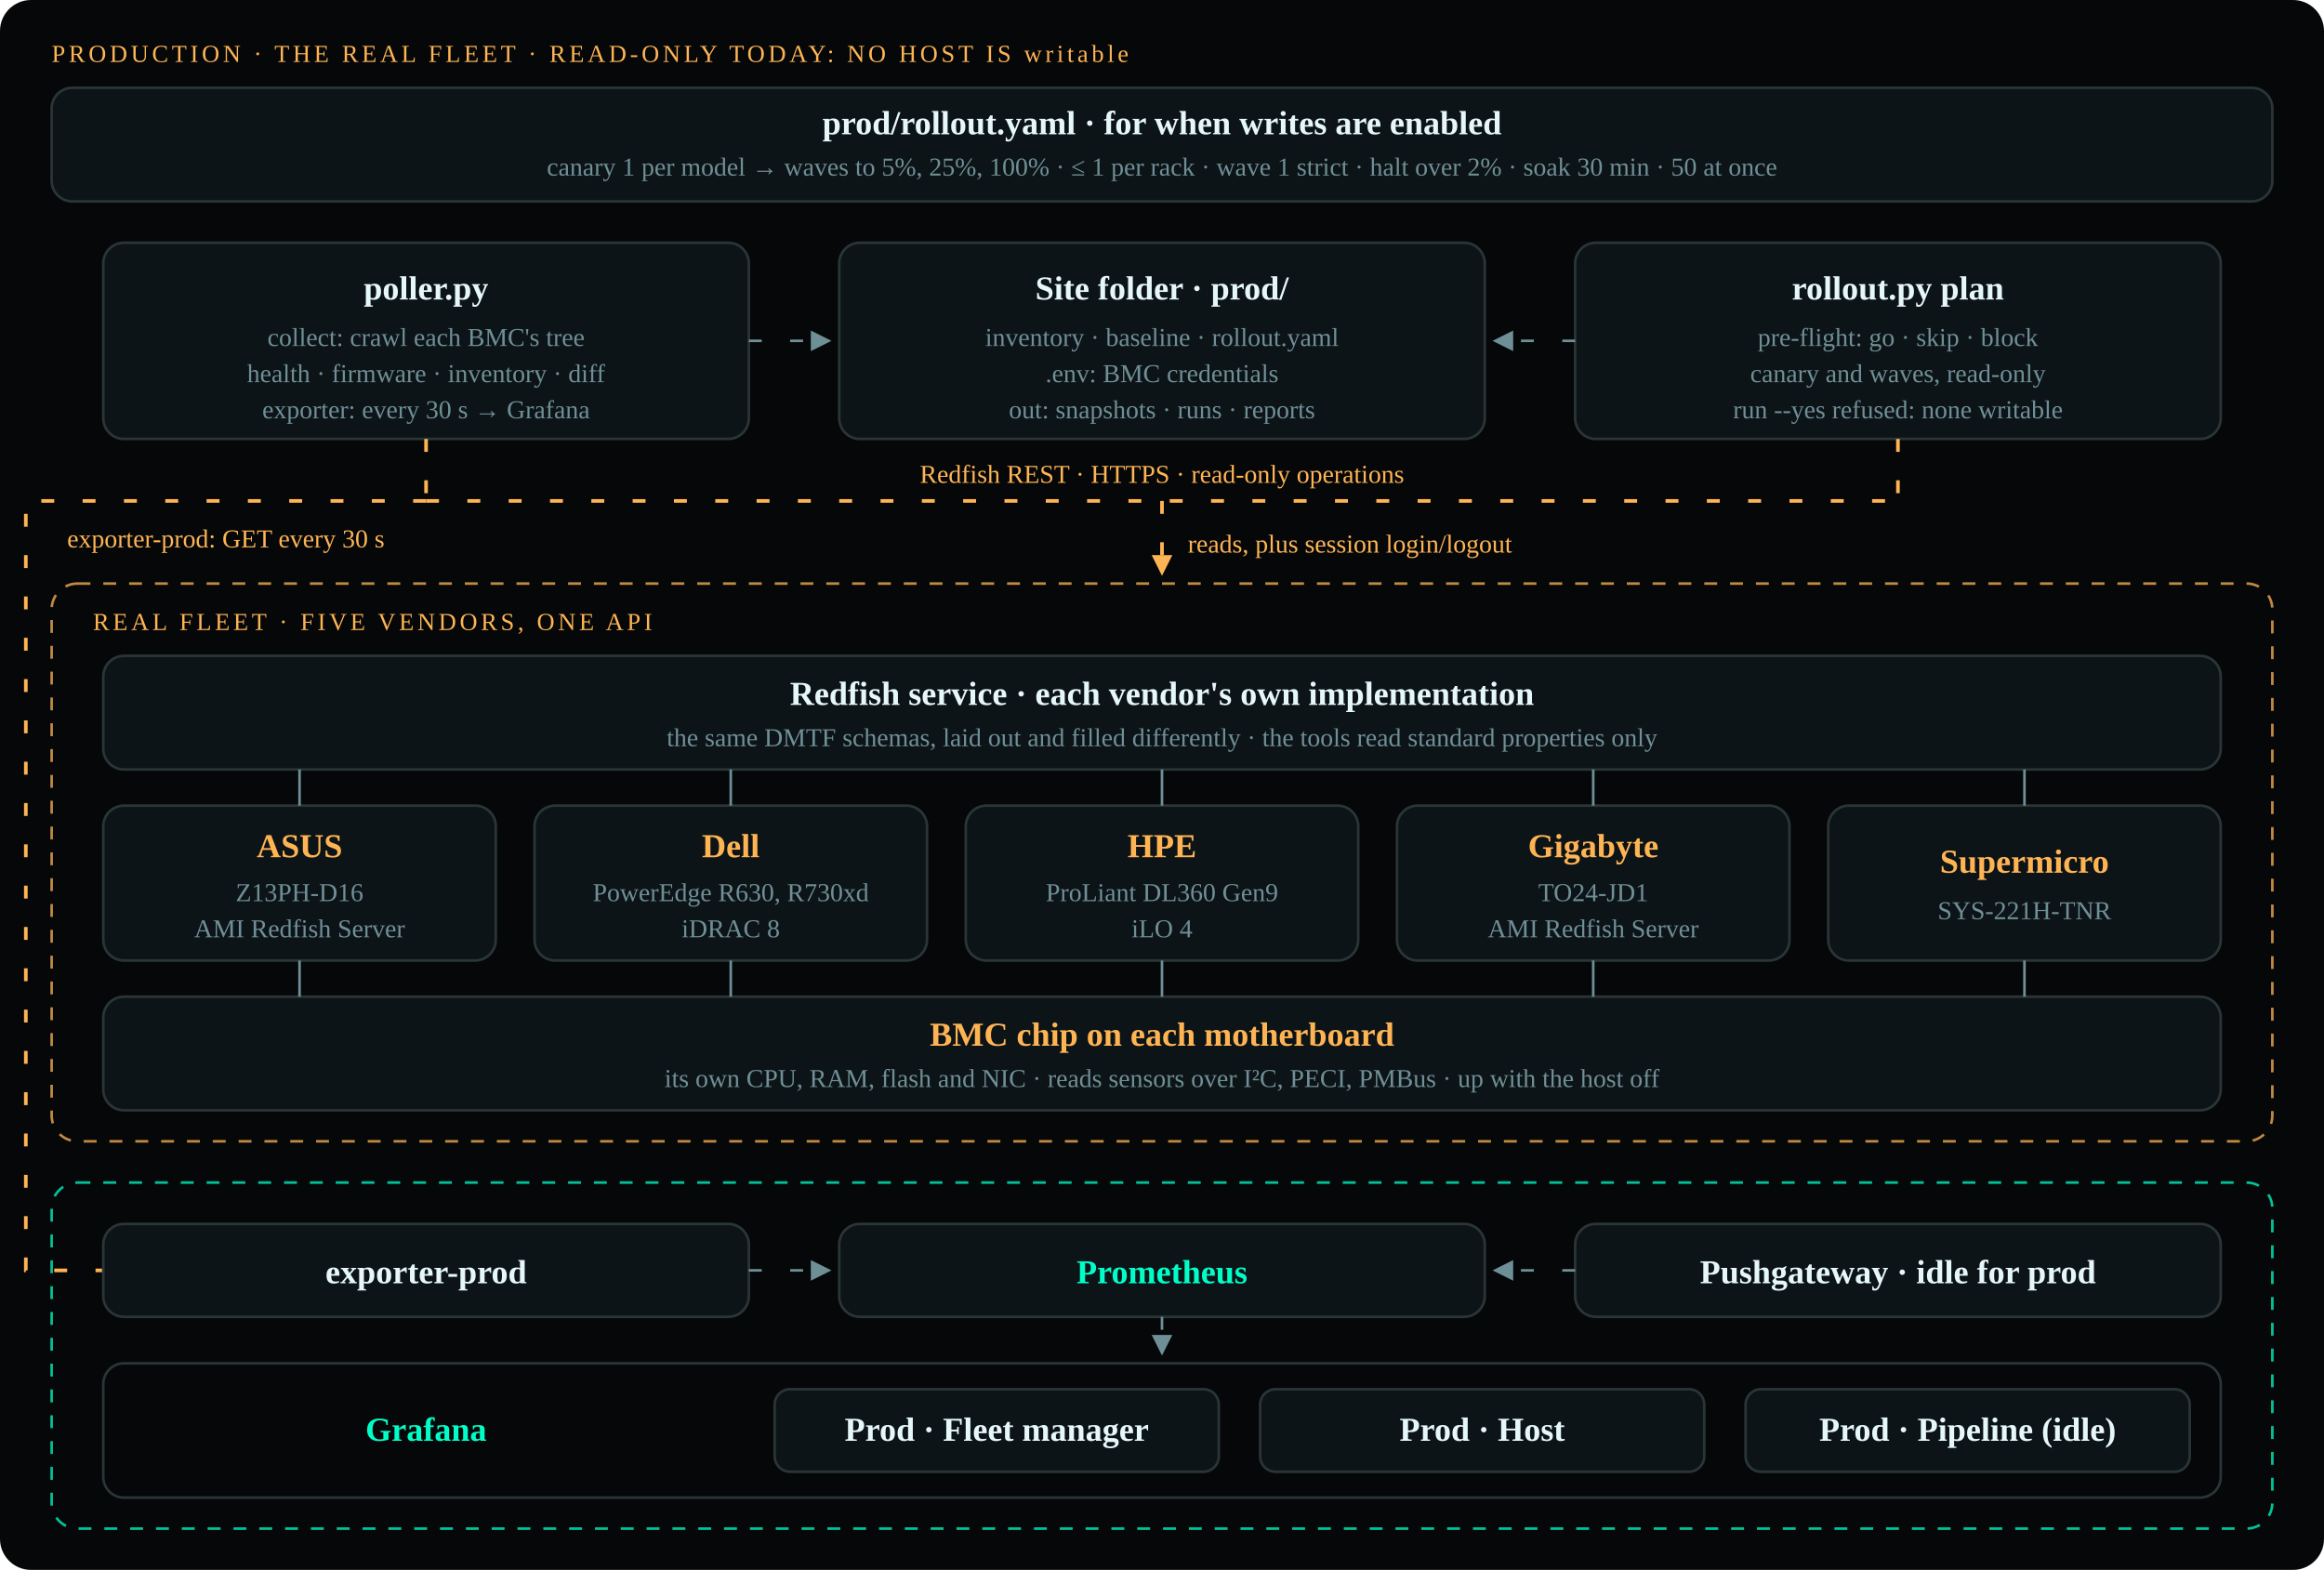
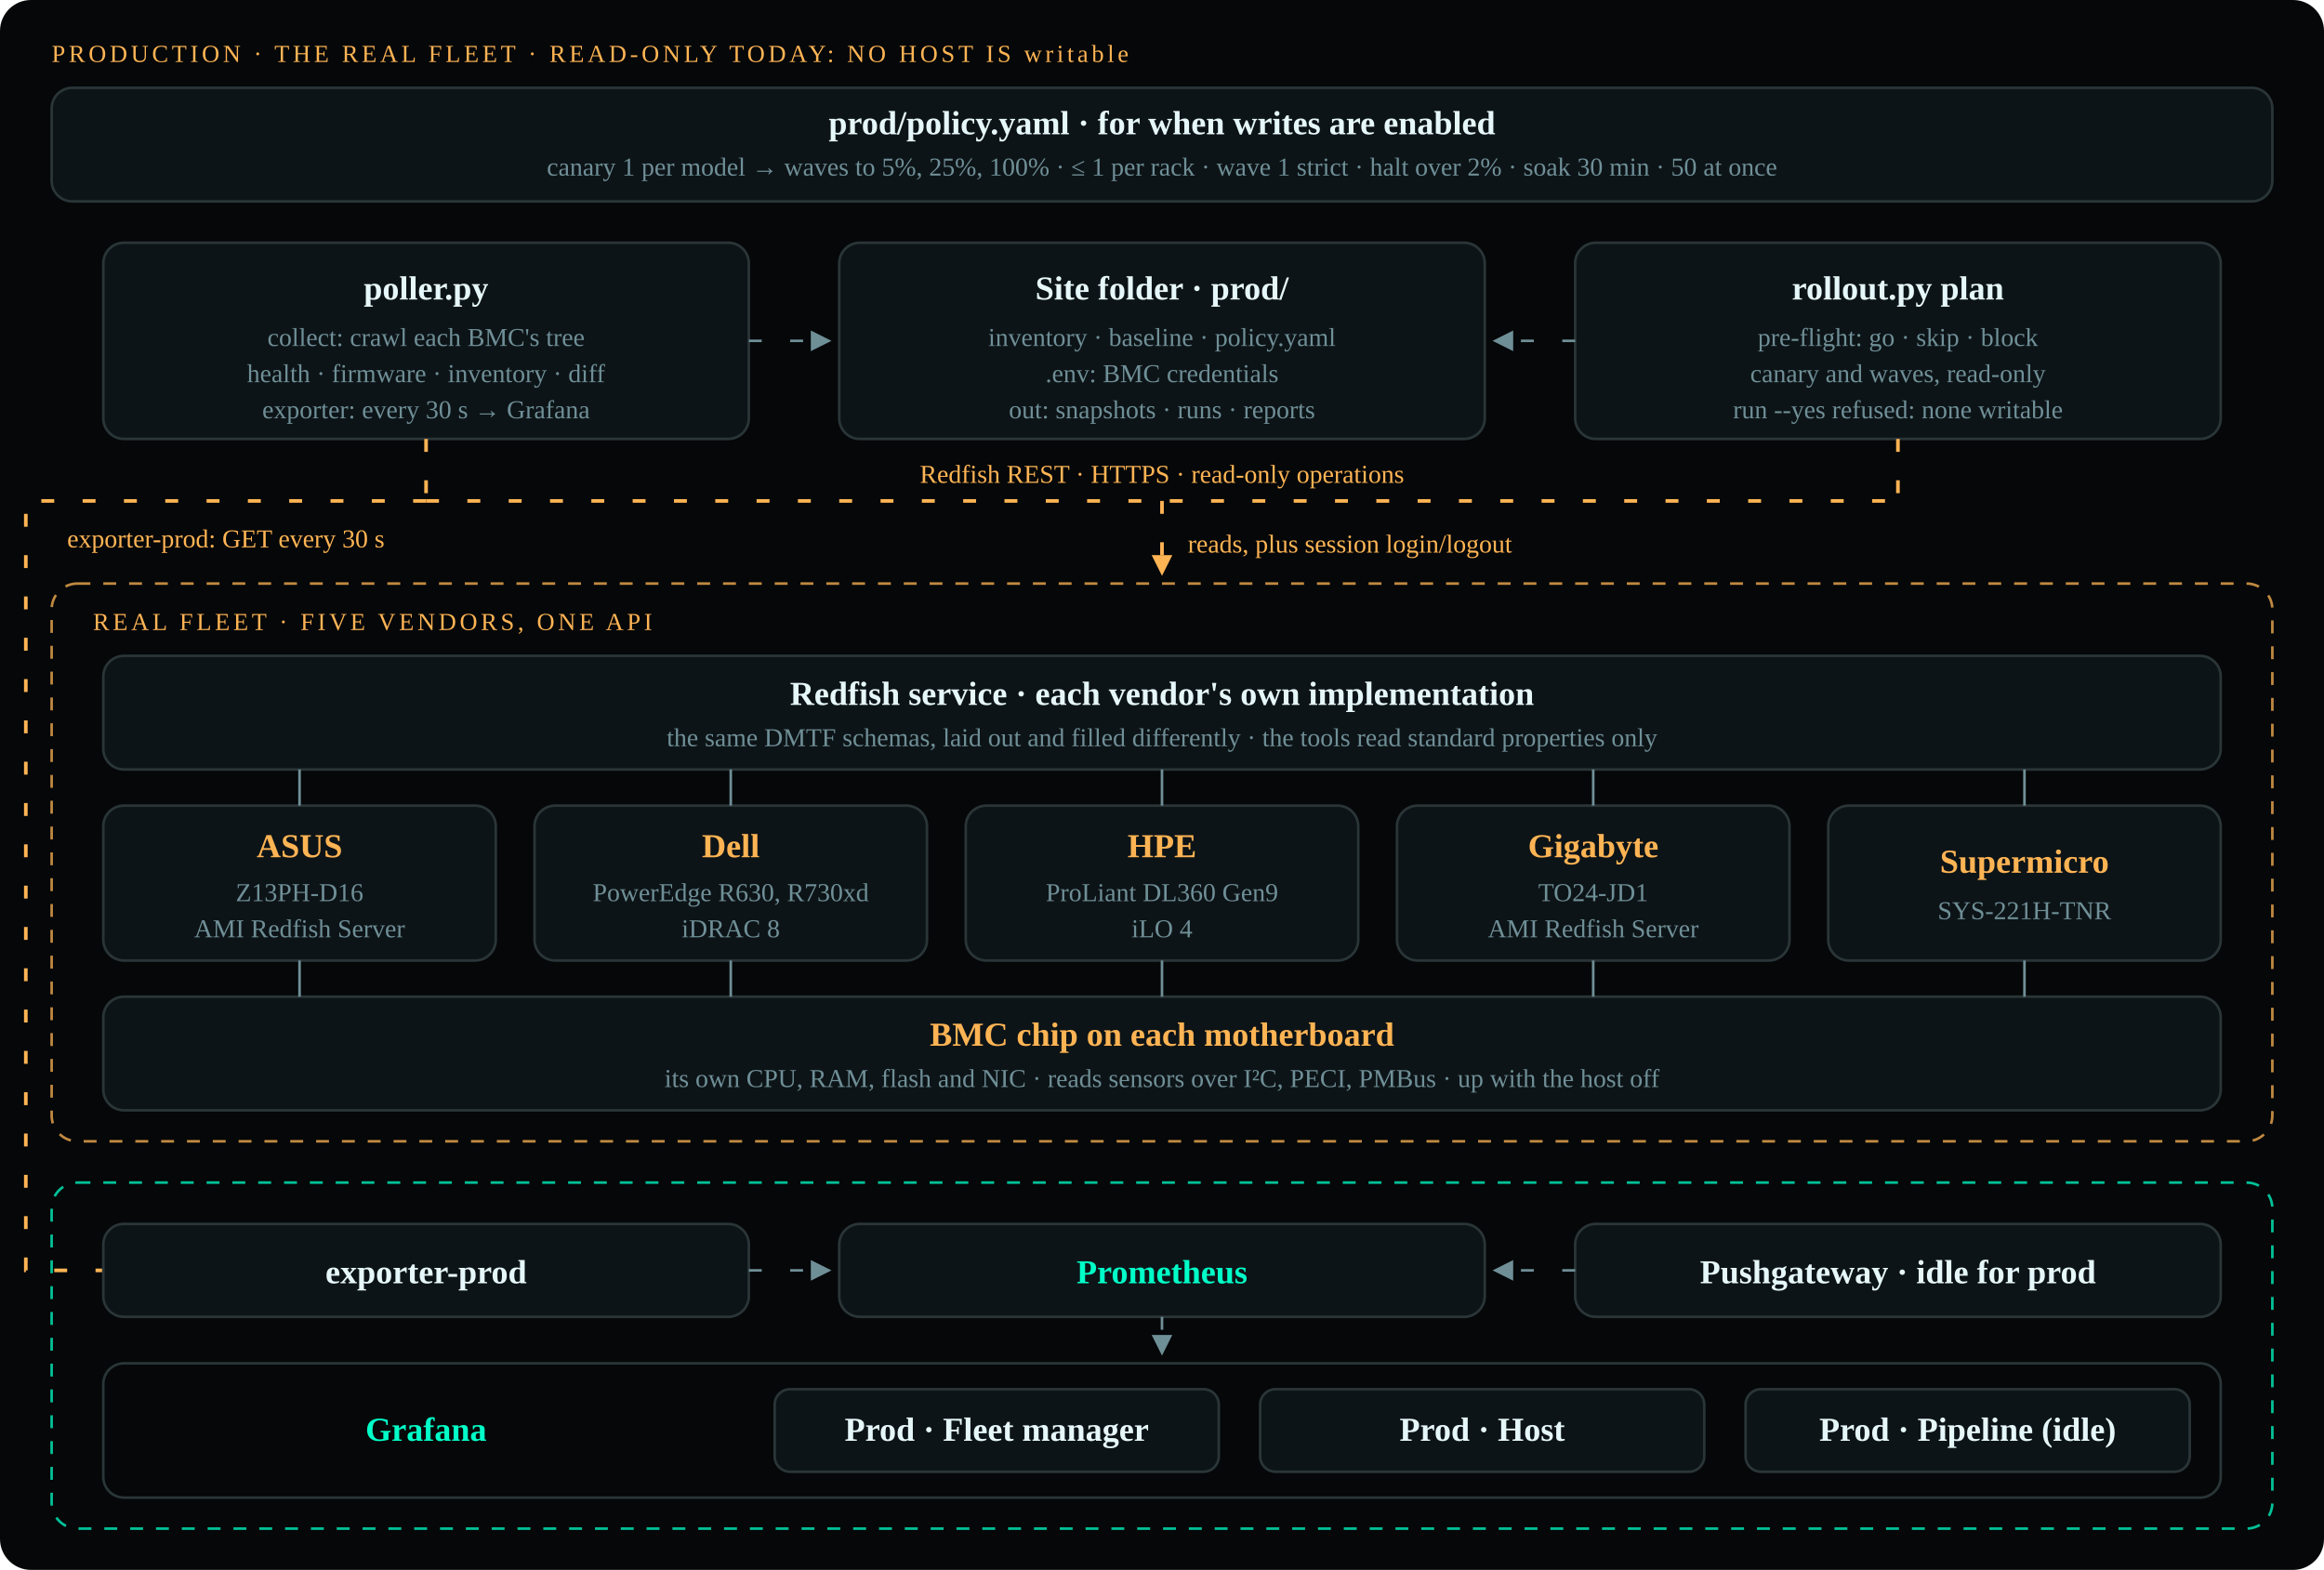
- <svg xmlns="http://www.w3.org/2000/svg" viewBox="0 0 900 608" role="img" aria-label="Production today: the real fleet, read-only. prod/rollout.yaml holds the policy for when writes are enabled: a canary of one host per hardware model, then waves to 5%, 25% and 100%, at most one host of a rack in a wave, the first wave strict, a halt over 2% failed, a 30 minute soak, 50 at once. Today poller.py collects every BMC and shows health, firmware, inventory, telemetry, capabilities and diff views, and its exporter reads every BMC on a 30-second interval for Prometheus and Grafana; rollout.py plan pre-flights and plans waves, read-only; run --yes is refused because no host is writable. Both use the prod/ folder: the inventory, the baseline, the policy and read-only operations in .env. They speak Redfish over HTTPS, reads only plus a session login and logout, to the real fleet: each vendor's own Redfish implementation, ASUS Z13PH-D16 and Gigabyte TO24-JD1 on AMI's Redfish server, Dell PowerEdge R630 and R730xd on iDRAC 8, HPE ProLiant DL360 Gen9 on iLO 4, Supermicro SYS-221H-TNR on Supermicro's BMC firmware, each on the BMC chip of its motherboard. The observability stack runs in Docker Compose, every service on 127.0.0.1: exporter-prod, poller.py exporter, reads every BMC over Redfish on a 30-second interval; Prometheus scrapes it and the Pushgateway, where only lab runs push; Grafana shows them in a Prod folder, Prod · Fleet manager, Prod · Host and Prod · Pipeline, next to a Lab folder.">
+ <svg xmlns="http://www.w3.org/2000/svg" viewBox="0 0 900 608" role="img" aria-label="Production today: the real fleet, read-only. prod/policy.yaml holds the policy for when writes are enabled: a canary of one host per hardware model, then waves to 5%, 25% and 100%, at most one host of a rack in a wave, the first wave strict, a halt over 2% failed, a 30 minute soak, 50 at once. Today poller.py collects every BMC and shows health, firmware, inventory, telemetry, capabilities and diff views, and its exporter reads every BMC on a 30-second interval for Prometheus and Grafana; rollout.py plan pre-flights and plans waves, read-only; run --yes is refused because no host is writable. Both use the prod/ folder: the inventory, the baseline, the policy and read-only operations in .env. They speak Redfish over HTTPS, reads only plus a session login and logout, to the real fleet: each vendor's own Redfish implementation, ASUS Z13PH-D16 and Gigabyte TO24-JD1 on AMI's Redfish server, Dell PowerEdge R630 and R730xd on iDRAC 8, HPE ProLiant DL360 Gen9 on iLO 4, Supermicro SYS-221H-TNR on Supermicro's BMC firmware, each on the BMC chip of its motherboard. The observability stack runs in Docker Compose, every service on 127.0.0.1: exporter-prod, poller.py exporter, reads every BMC over Redfish on a 30-second interval; Prometheus scrapes it and the Pushgateway, where only lab runs push; Grafana shows them in a Prod folder, Prod · Fleet manager, Prod · Host and Prod · Pipeline, next to a Lab folder.">
  <style>
    .rfp text { font-family: var(--mono, monospace); }
    .rfp .bg { fill: var(--bg-deep, #050708); }
    .rfp .box { fill: var(--surface, #0d1417); stroke: var(--line, #2a3538); }
    .rfp .name { fill: var(--fg, #e6f7fa); font-size: 13px; font-weight: 600; }
    .rfp .sub { fill: var(--dim, #6f8f97); font-size: 10px; }
    .rfp .band { fill: var(--dim, #6f8f97); font-size: 9.5px; letter-spacing: .14em; }
    .rfp .lbl { fill: var(--dim, #6f8f97); font-size: 10px; }
    .rfp .wire { fill: none; stroke: var(--dim, #6f8f97); stroke-width: 1; }
    .rfp .cut { fill: none; stroke-width: 1; stroke-dasharray: 5 5; opacity: .75; }
    /* the hardware layer in its own colour, the same key as the portfolio's drawings */
    .rfp .ind .box { stroke: color-mix(in srgb, var(--amber, #ffb454) 40%, transparent); }
    .rfp .ind .hi { fill: var(--amber, #ffb454); }
    .rfp .ind .wire-hi { fill: none; stroke: var(--amber, #ffb454); stroke-width: 1.4; }
    .rfp .ind .cut { stroke: var(--amber, #ffb454); }
    .rfp .grp { fill: none; stroke: var(--line, #2a3538); }
    /* observability in the lab drawing's teal */
    .rfp .obs .hi { fill: var(--teal, #00ffc8); }
    .rfp .obs .cut { stroke: var(--teal, #00ffc8); }
    /* motion: dashes run the way a wire points */
    @keyframes rfp-flow { to { stroke-dashoffset: -32; } }
    .rfp .flow { stroke-dasharray: 5 11; animation: rfp-flow 1.6s linear infinite; }
    @media (prefers-reduced-motion: reduce) { .rfp .flow { animation: none; stroke-dasharray: none; } }
  </style>
  <defs>
    <marker id="rfp-dim" viewBox="0 0 8 8" refX="7" refY="4" markerWidth="8" markerHeight="8" markerUnits="userSpaceOnUse" orient="auto">
      <path d="M0 0 8 4 0 8z" style="fill: var(--dim, #6f8f97)" />
    </marker>
    <marker id="rfp-amber" viewBox="0 0 8 8" refX="7" refY="4" markerWidth="8" markerHeight="8" markerUnits="userSpaceOnUse" orient="auto">
      <path d="M0 0 8 4 0 8z" style="fill: var(--amber, #ffb454)" />
    </marker>
  </defs>
  <g class="rfp">
    <rect class="bg" x="0" y="0" width="900" height="608" rx="12" />
    <g class="ind">
      <text class="band hi" x="20" y="24">PRODUCTION · THE REAL FLEET · READ-ONLY TODAY: NO HOST IS writable</text>
    </g>
    <rect class="box" x="20" y="34" width="860" height="44" rx="8" />
-     <text class="name" x="450" y="52" text-anchor="middle">prod/rollout.yaml · for when writes are enabled</text>
+     <text class="name" x="450" y="52" text-anchor="middle">prod/policy.yaml · for when writes are enabled</text>
    <text class="sub" x="450" y="68" text-anchor="middle">canary 1 per model → waves to 5%, 25%, 100% · ≤ 1 per rack · wave 1 strict · halt over 2% · soak 30 min · 50 at once</text>
    <rect class="box" x="40" y="94" width="250" height="76" rx="8" />
    <text class="name" x="165" y="116" text-anchor="middle">poller.py</text>
    <text class="sub" x="165" y="134" text-anchor="middle">collect: crawl each BMC's tree</text>
    <text class="sub" x="165" y="148" text-anchor="middle">health · firmware · inventory · diff</text>
    <text class="sub" x="165" y="162" text-anchor="middle">exporter: every 30 s → Grafana</text>
    <rect class="box" x="325" y="94" width="250" height="76" rx="8" />
    <text class="name" x="450" y="116" text-anchor="middle">Site folder · prod/</text>
-     <text class="sub" x="450" y="134" text-anchor="middle">inventory · baseline · rollout.yaml</text>
+     <text class="sub" x="450" y="134" text-anchor="middle">inventory · baseline · policy.yaml</text>
    <text class="sub" x="450" y="148" text-anchor="middle">.env: BMC credentials</text>
    <text class="sub" x="450" y="162" text-anchor="middle">out: snapshots · runs · reports</text>
    <rect class="box" x="610" y="94" width="250" height="76" rx="8" />
    <text class="name" x="735" y="116" text-anchor="middle">rollout.py plan</text>
    <text class="sub" x="735" y="134" text-anchor="middle">pre-flight: go · skip · block</text>
    <text class="sub" x="735" y="148" text-anchor="middle">canary and waves, read-only</text>
    <text class="sub" x="735" y="162" text-anchor="middle">run --yes refused: none writable</text>
    <path class="wire flow" d="M290 132H321" marker-end="url(#rfp-dim)" />
    <path class="wire flow" d="M610 132H579" marker-end="url(#rfp-dim)" />
    <g class="ind">
      <path class="wire-hi flow" d="M165 170V194M735 170V194M165 194H735" />
      <text class="lbl hi" x="450" y="187" text-anchor="middle">Redfish REST · HTTPS · read-only operations</text>
      <path class="wire-hi flow" d="M450 194V222" marker-end="url(#rfp-amber)" />
      <text class="lbl hi" x="460" y="214">reads, plus session login/logout</text>
      <rect class="cut" x="20" y="226" width="860" height="216" rx="10" />
      <text class="band hi" x="36" y="244">REAL FLEET · FIVE VENDORS, ONE API</text>
      <rect class="box" x="40" y="254" width="820" height="44" rx="8" />
      <text class="name" x="450" y="273" text-anchor="middle">Redfish service · each vendor's own implementation</text>
      <text class="sub" x="450" y="289" text-anchor="middle">the same DMTF schemas, laid out and filled differently · the tools read standard properties only</text>
      <rect class="box" x="40" y="312" width="152" height="60" rx="8" />
      <text class="name hi" x="116" y="332" text-anchor="middle">ASUS</text>
      <text class="sub" x="116" y="349" text-anchor="middle">Z13PH-D16</text>
      <text class="sub" x="116" y="363" text-anchor="middle">AMI Redfish Server</text>
      <rect class="box" x="207" y="312" width="152" height="60" rx="8" />
      <text class="name hi" x="283" y="332" text-anchor="middle">Dell</text>
      <text class="sub" x="283" y="349" text-anchor="middle">PowerEdge R630, R730xd</text>
      <text class="sub" x="283" y="363" text-anchor="middle">iDRAC 8</text>
      <rect class="box" x="374" y="312" width="152" height="60" rx="8" />
      <text class="name hi" x="450" y="332" text-anchor="middle">HPE</text>
      <text class="sub" x="450" y="349" text-anchor="middle">ProLiant DL360 Gen9</text>
      <text class="sub" x="450" y="363" text-anchor="middle">iLO 4</text>
      <rect class="box" x="541" y="312" width="152" height="60" rx="8" />
      <text class="name hi" x="617" y="332" text-anchor="middle">Gigabyte</text>
      <text class="sub" x="617" y="349" text-anchor="middle">TO24-JD1</text>
      <text class="sub" x="617" y="363" text-anchor="middle">AMI Redfish Server</text>
      <rect class="box" x="708" y="312" width="152" height="60" rx="8" />
      <text class="name hi" x="784" y="338" text-anchor="middle">Supermicro</text>
      <text class="sub" x="784" y="356" text-anchor="middle">SYS-221H-TNR</text>
      <rect class="box" x="40" y="386" width="820" height="44" rx="8" />
      <text class="name hi" x="450" y="405" text-anchor="middle">BMC chip on each motherboard</text>
      <text class="sub" x="450" y="421" text-anchor="middle">its own CPU, RAM, flash and NIC · reads sensors over I²C, PECI, PMBus · up with the host off</text>
    </g>
    <path class="wire" d="M116 298V312M283 298V312M450 298V312M617 298V312M784 298V312M116 372V386M283 372V386M450 372V386M617 372V386M784 372V386" />
    <g class="ind">
      <path class="wire-hi flow" d="M165 194H10V492H40" />
      <text class="lbl hi" x="26" y="212">exporter-prod: GET every 30 s</text>
    </g>
    <g class="obs">
      <rect class="cut" x="20" y="458" width="860" height="134" rx="10" />
      <rect class="box" x="40" y="474" width="250" height="36" rx="8" />
      <text class="name" x="165" y="497" text-anchor="middle">exporter-prod</text>
      <rect class="box" x="325" y="474" width="250" height="36" rx="8" />
      <text class="name hi" x="450" y="497" text-anchor="middle">Prometheus</text>
      <rect class="box" x="610" y="474" width="250" height="36" rx="8" />
      <text class="name" x="735" y="497" text-anchor="middle">Pushgateway · idle for prod</text>
      <path class="wire flow" d="M290 492H321" marker-end="url(#rfp-dim)" />
      <path class="wire flow" d="M610 492H579" marker-end="url(#rfp-dim)" />
      <path class="wire flow" d="M450 510V524" marker-end="url(#rfp-dim)" />
      <rect class="grp" x="40" y="528" width="820" height="52" rx="8" />
      <text class="name hi" x="165" y="558" text-anchor="middle">Grafana</text>
      <rect class="box" x="300" y="538" width="172" height="32" rx="6" />
      <text class="name" x="386" y="558" text-anchor="middle">Prod · Fleet manager</text>
      <rect class="box" x="488" y="538" width="172" height="32" rx="6" />
      <text class="name" x="574" y="558" text-anchor="middle">Prod · Host</text>
      <rect class="box" x="676" y="538" width="172" height="32" rx="6" />
      <text class="name" x="762" y="558" text-anchor="middle">Prod · Pipeline (idle)</text>
    </g>
  </g>
</svg>
